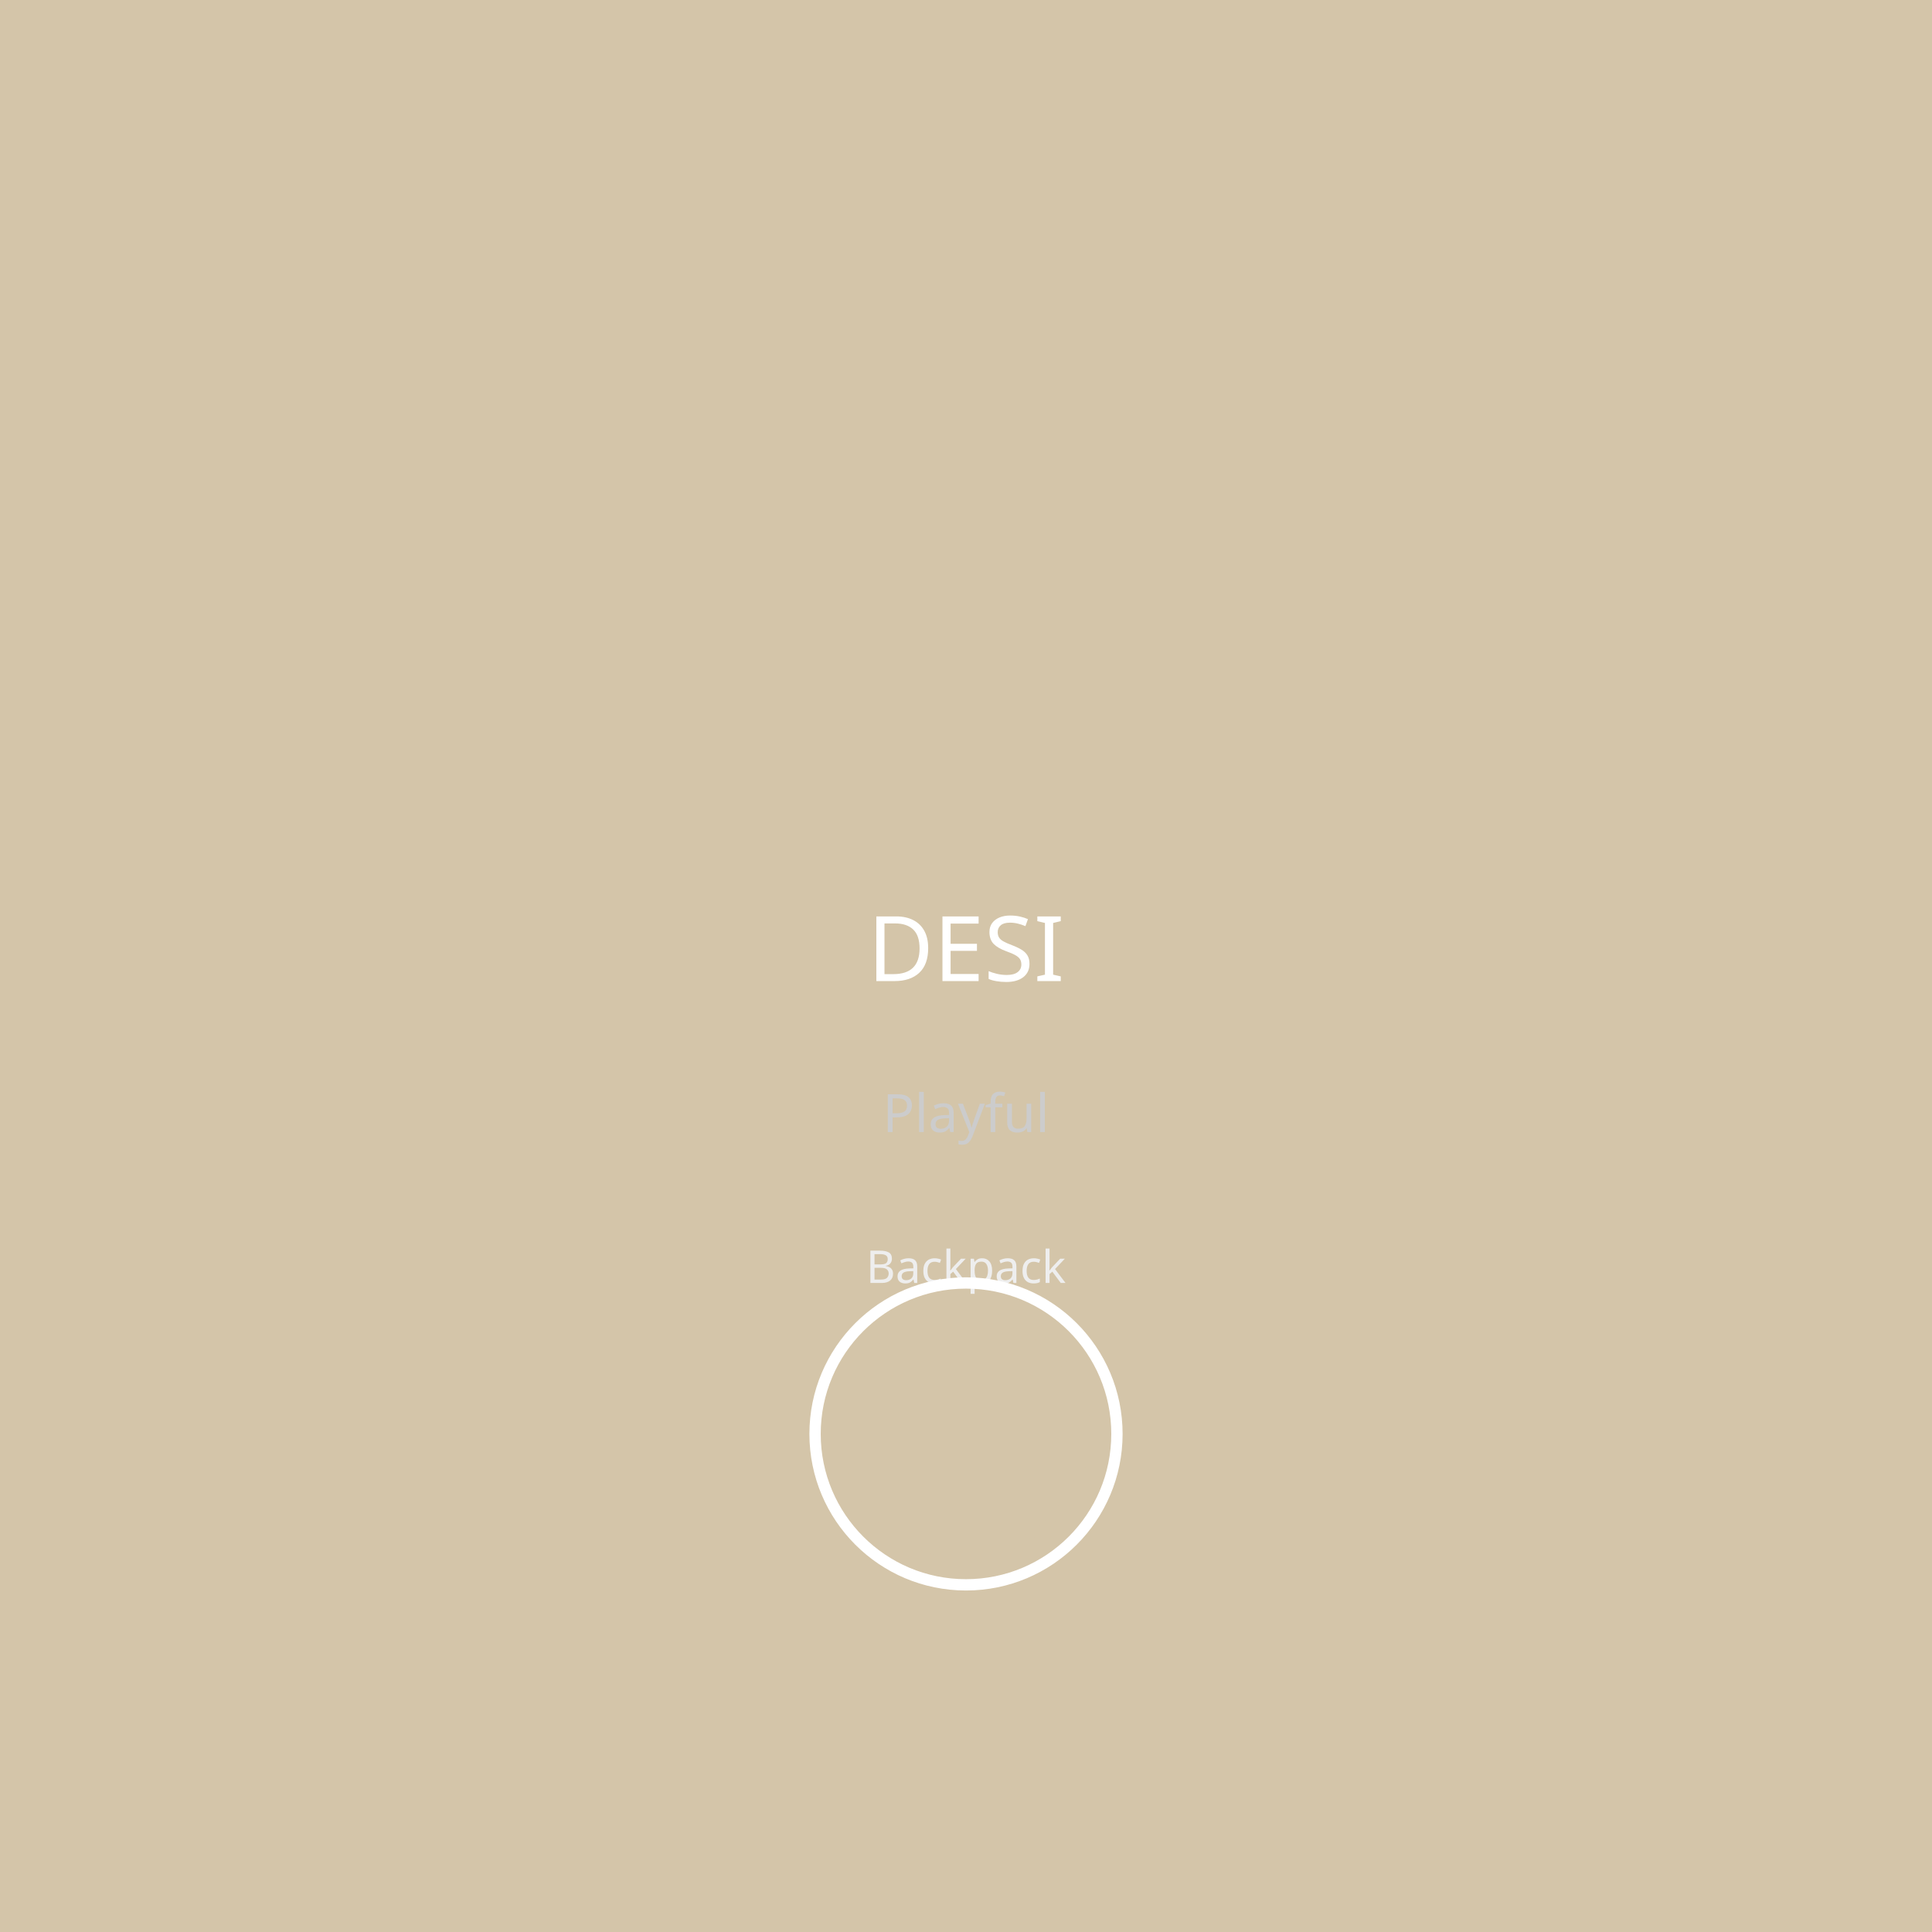
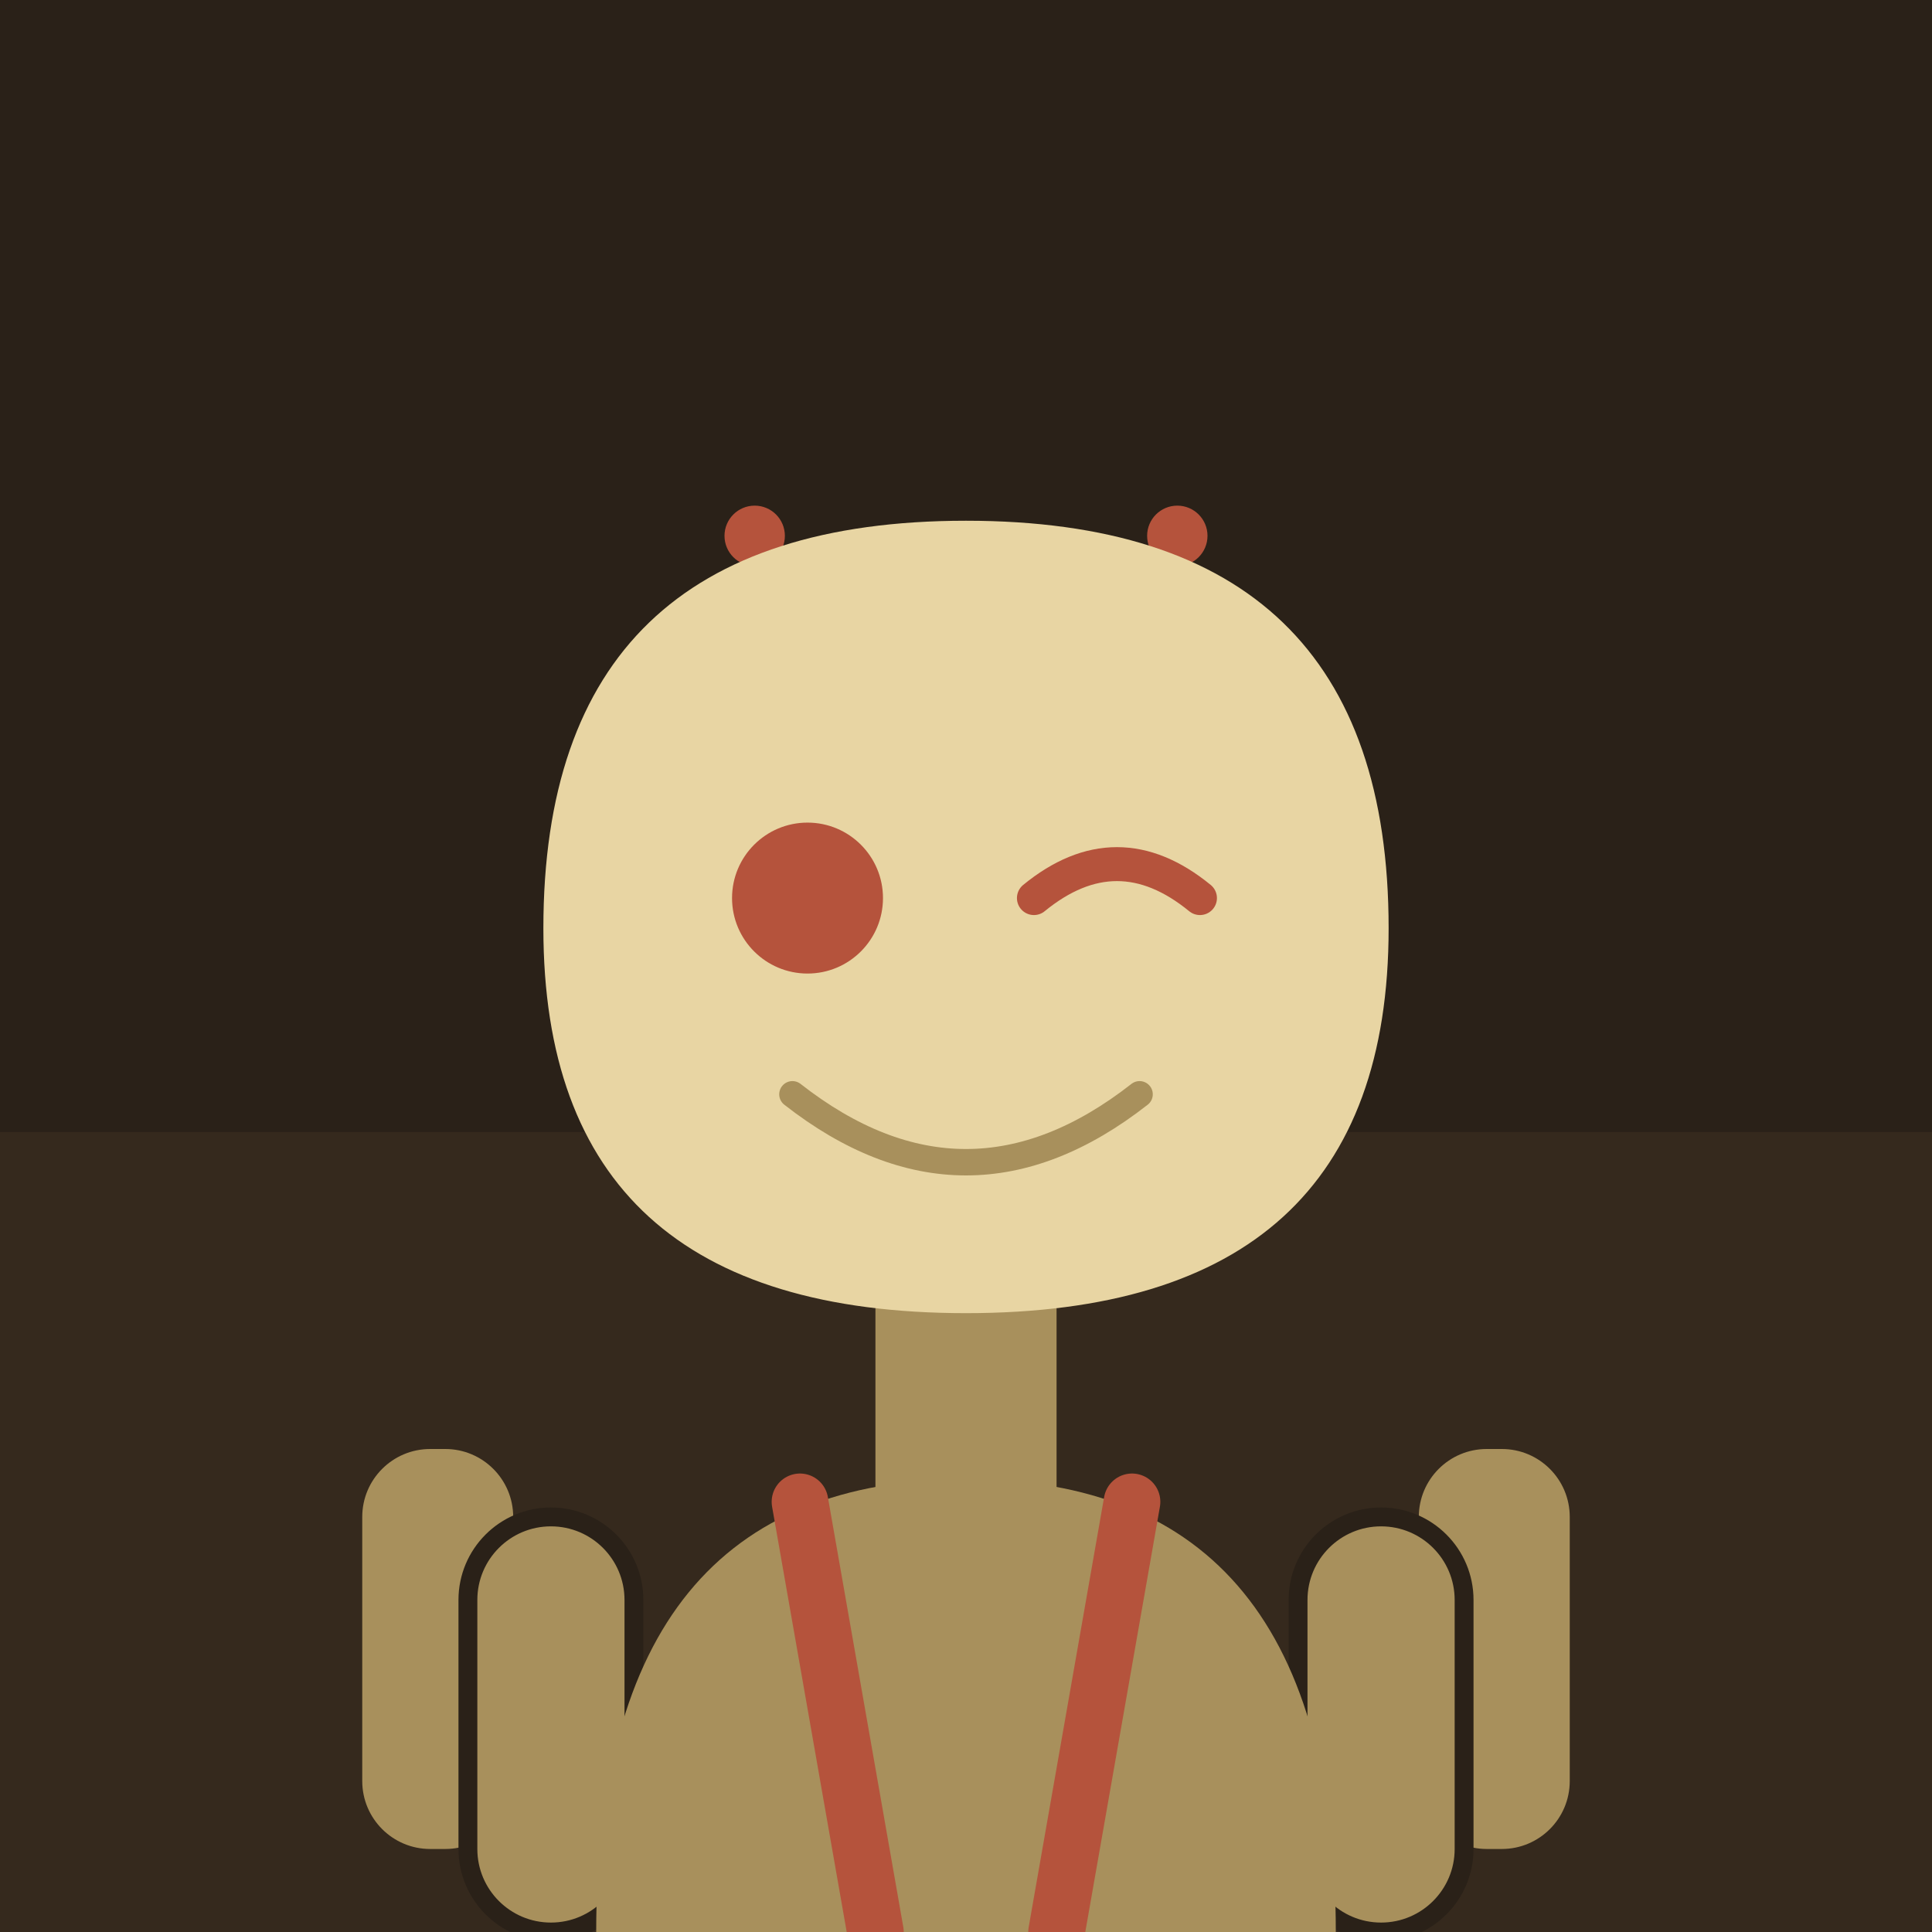
- <svg xmlns="http://www.w3.org/2000/svg" width="512" height="512" viewBox="0 0 512 512">
-   <rect width="512" height="512" fill="#D4C5A9" />
-   <text x="256" y="260" font-family="sans-serif" font-size="24" text-anchor="middle" fill="white">DESI</text>
-   <text x="256" y="300" font-family="sans-serif" font-size="14" text-anchor="middle" fill="#ccc">Playful</text>
-   <text x="256" y="340" font-family="sans-serif" font-size="12" text-anchor="middle" fill="#eee">Backpack</text>
-   <circle cx="256" cy="380" r="40" fill="none" stroke="white" stroke-width="3" />
-   <circle cx="256" cy="380" r="32" fill="none" stroke="#D4C5A9" stroke-width="2" />
+ <svg xmlns="http://www.w3.org/2000/svg" width="512" height="512" viewBox="0 0 512 512" role="img" aria-label="Designer agent avatar">
+   <rect x="0" y="0" width="512" height="512" fill="#2a2118" />
+   <rect x="0" y="300" width="512" height="212" fill="#3d3020" fill-opacity="0.6" />
+   <rect x="96" y="384" width="40" height="106" fill="#a8905c" rx="18" />
+   <rect x="376" y="384" width="40" height="106" fill="#a8905c" rx="18" />
+   <rect x="124" y="402" width="44" height="110" fill="#a8905c" rx="22" stroke="#2a2118" stroke-width="5" />
+   <rect x="344" y="402" width="44" height="110" fill="#a8905c" rx="22" stroke="#2a2118" stroke-width="5" />
+   <path d="M158 512 Q158 392 256 392 Q354 392 354 512 Z" fill="#a8905c" />
+   <rect x="232" y="344" width="48" height="56" fill="#a8905c" />
+   <circle cx="200" cy="142" r="8" fill="#b5533c" />
+   <circle cx="312" cy="142" r="8" fill="#b5533c" />
+   <path d="M256 138 Q368 138 368 246 Q368 348 256 348 Q144 348 144 246 Q144 138 256 138 Z" fill="#e8d5a3" />
+   <circle cx="214" cy="238" r="20" fill="#b5533c" />
+   <path d="M274 238 Q296 220 318 238" fill="none" stroke="#b5533c" stroke-width="9" stroke-opacity="1" stroke-linecap="round" />
+   <path d="M210 290 Q256 326 302 290" fill="none" stroke="#a8905c" stroke-width="7" stroke-opacity="1" stroke-linecap="round" />
+   <path d="M212 398 L232 512" fill="none" stroke="#b5533c" stroke-width="15" stroke-opacity="1" stroke-linecap="round" />
+   <path d="M300 398 L280 512" fill="none" stroke="#b5533c" stroke-width="15" stroke-opacity="1" stroke-linecap="round" />
</svg>
